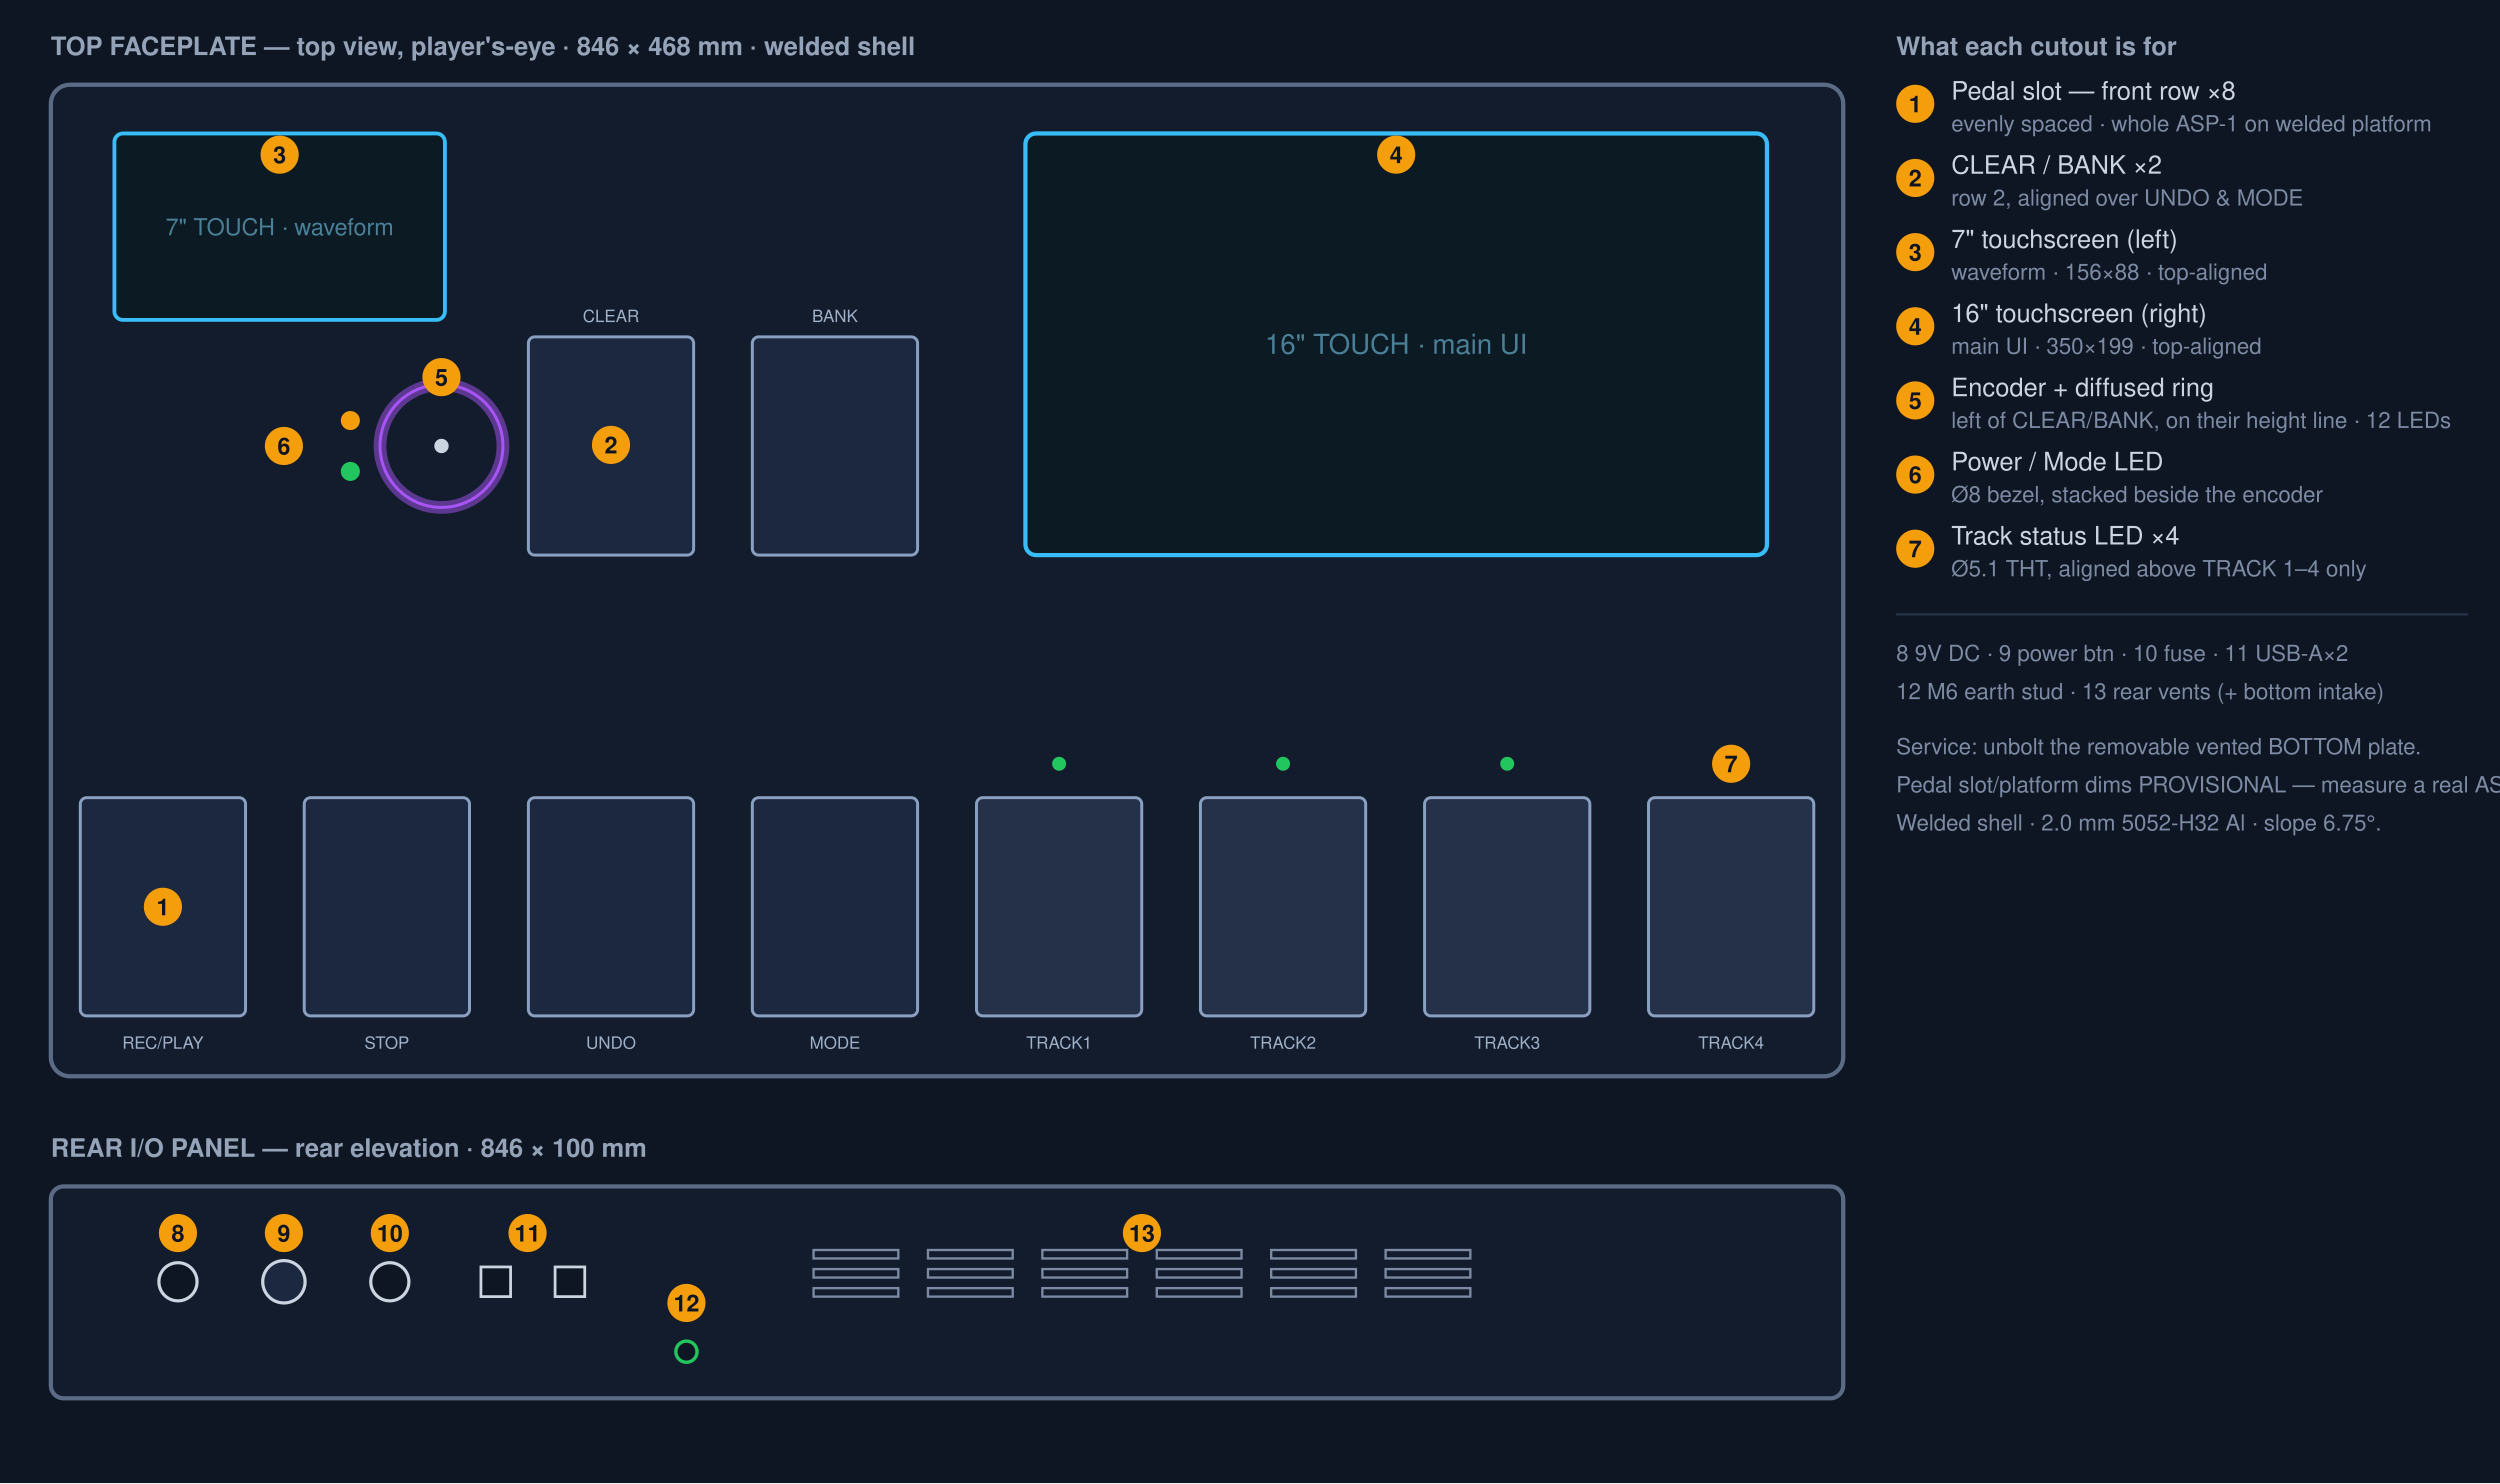
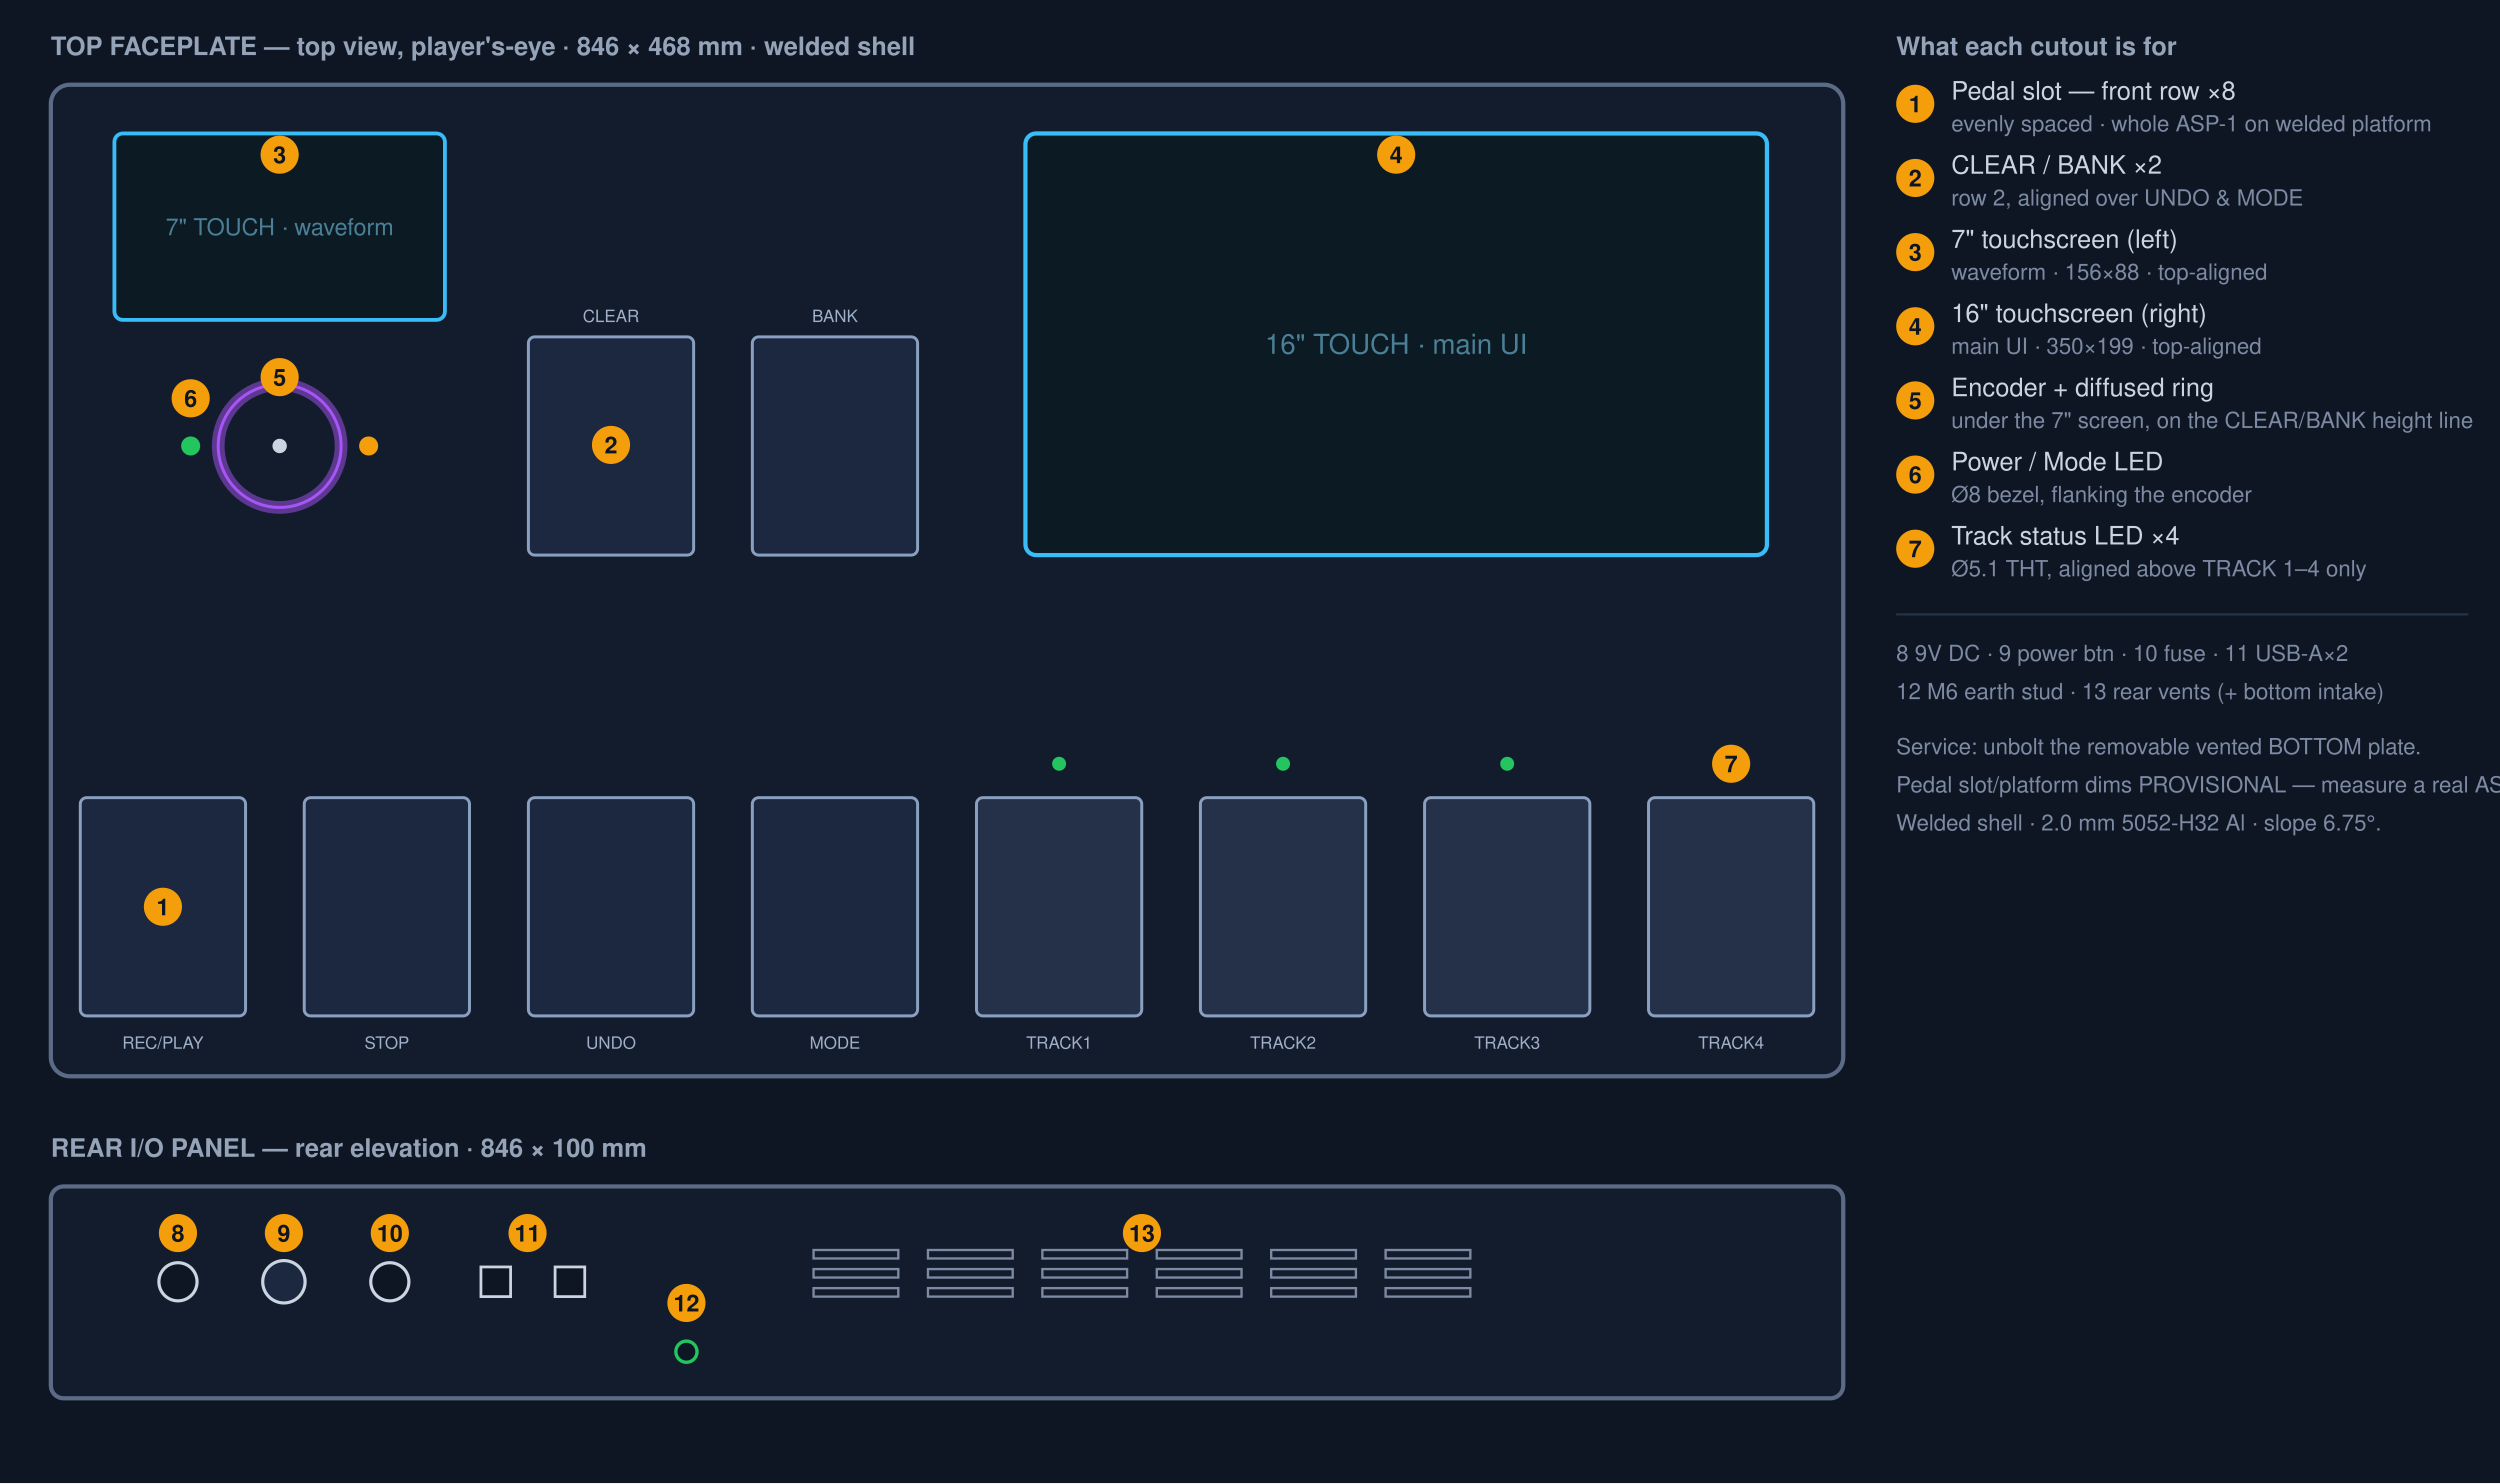
<svg xmlns="http://www.w3.org/2000/svg" viewBox="0 0 1180 700" font-family="Helvetica, Arial, sans-serif" role="img">
  <defs>
    <g id="badge">
      <circle r="9" fill="#f59e0b" />
    </g>
  </defs>
  <rect x="0" y="0" width="1180" height="700" fill="#0f1623" />
  <style>
    .b{fill:#0f1623;font-size:11px;font-weight:700;text-anchor:middle}
    .lt{fill:#cbd5e1;font-size:12px}.lp{fill:#7c8aa3;font-size:10.5px}
    .cap{fill:#94a3b8;font-size:12px;font-weight:600}
    .slot{fill:#1c2740;stroke:#8aa0c0;stroke-width:1.4}.trk{fill:#243149;stroke:#8aa0c0;stroke-width:1.4}.led{fill:#22c55e}
  </style>
  <g transform="translate(24,40)">
    <text x="0" y="-14" class="cap">TOP FACEPLATE — top view, player's-eye · 846 × 468 mm · welded shell</text>
    <rect x="0" y="0" width="846" height="468" rx="9" fill="#131c2c" stroke="#5b6b86" stroke-width="2" />
    <rect x="460" y="23" width="350" height="199" rx="5" fill="#0c1a24" stroke="#38bdf8" stroke-width="2" />
    <text x="635" y="127" fill="#4a7f96" font-size="13" text-anchor="middle">16" TOUCH · main UI</text>
    <rect x="30" y="23" width="156" height="88" rx="4" fill="#0c1a24" stroke="#38bdf8" stroke-width="1.8" />
    <text x="108" y="71" fill="#4a7f96" font-size="11" text-anchor="middle">7" TOUCH · waveform</text>
    <rect class="slot" x="225.4" y="119" width="78" height="103" rx="3" />
    <rect class="slot" x="331.1" y="119" width="78" height="103" rx="3" />
    <g fill="#9fb0c8" font-size="8" text-anchor="middle">
      <text x="264.4" y="112">CLEAR</text>
      <text x="370.1" y="112">BANK</text>
    </g>
-     <circle cx="184.375" cy="170.5" r="29" fill="none" stroke="#a855f7" stroke-width="6" stroke-opacity="0.5" />
-     <circle cx="184.375" cy="170.5" r="29" fill="none" stroke="#a855f7" stroke-width="1.4" />
-     <circle cx="184.375" cy="170.5" r="3.4" fill="#cbd5e1" />
-     <circle cx="141.375" cy="182.5" r="4.5" fill="#22c55e" />
-     <circle cx="141.375" cy="158.5" r="4.5" fill="#f59e0b" />
+     <circle cx="108" cy="170.5" r="29" fill="none" stroke="#a855f7" stroke-width="6" stroke-opacity="0.5" />
+     <circle cx="108" cy="170.5" r="29" fill="none" stroke="#a855f7" stroke-width="1.4" />
+     <circle cx="108" cy="170.5" r="3.4" fill="#cbd5e1" />
+     <circle cx="66" cy="170.5" r="4.5" fill="#22c55e" />
+     <circle cx="150" cy="170.5" r="4.5" fill="#f59e0b" />
    <g>
      <rect class="slot" x="13.9" y="336.5" width="78" height="103" rx="3" />
      <rect class="slot" x="119.6" y="336.5" width="78" height="103" rx="3" />
      <rect class="slot" x="225.4" y="336.5" width="78" height="103" rx="3" />
      <rect class="slot" x="331.1" y="336.5" width="78" height="103" rx="3" />
      <rect class="trk" x="436.9" y="336.5" width="78" height="103" rx="3" />
      <rect class="trk" x="542.6" y="336.5" width="78" height="103" rx="3" />
      <rect class="trk" x="648.4" y="336.5" width="78" height="103" rx="3" />
      <rect class="trk" x="754.1" y="336.5" width="78" height="103" rx="3" />
      <g class="led">
        <circle cx="475.9" cy="320.5" r="3.3" />
        <circle cx="581.6" cy="320.5" r="3.3" />
        <circle cx="687.4" cy="320.5" r="3.3" />
        <circle cx="793.1" cy="320.5" r="3.3" />
      </g>
      <g fill="#9fb0c8" font-size="8" text-anchor="middle">
        <text x="52.9" y="455">REC/PLAY</text>
        <text x="158.6" y="455">STOP</text>
        <text x="264.4" y="455">UNDO</text>
        <text x="370.1" y="455">MODE</text>
        <text x="475.9" y="455">TRACK1</text>
        <text x="581.6" y="455">TRACK2</text>
        <text x="687.4" y="455">TRACK3</text>
        <text x="793.1" y="455">TRACK4</text>
      </g>
    </g>
    <g>
      <use href="#badge" x="52.9" y="388" />
      <text x="52.9" y="392" class="b">1</text>
      <use href="#badge" x="264.4" y="170" />
      <text x="264.4" y="174" class="b">2</text>
      <use href="#badge" x="793.1" y="320.5" />
      <text x="793.1" y="324.5" class="b">7</text>
      <use href="#badge" x="108" y="33" />
      <text x="108" y="37" class="b">3</text>
      <use href="#badge" x="635" y="33" />
      <text x="635" y="37" class="b">4</text>
-       <use href="#badge" x="184.375" y="138" />
-       <text x="184.375" y="142" class="b">5</text>
-       <use href="#badge" x="110" y="170.5" />
-       <text x="110" y="174.5" class="b">6</text>
+       <use href="#badge" x="108" y="138" />
+       <text x="108" y="142" class="b">5</text>
+       <use href="#badge" x="66" y="148" />
+       <text x="66" y="152" class="b">6</text>
    </g>
  </g>
  <g transform="translate(24,560)">
    <text x="0" y="-14" class="cap">REAR I/O PANEL — rear elevation · 846 × 100 mm</text>
    <rect x="0" y="0" width="846" height="100" rx="6" fill="#131c2c" stroke="#5b6b86" stroke-width="2" />
    <circle cx="60" cy="45" r="9" fill="#0f1623" stroke="#cbd5e1" stroke-width="1.5" />
    <circle cx="110" cy="45" r="10" fill="#1c2740" stroke="#cbd5e1" stroke-width="1.5" />
    <circle cx="160" cy="45" r="9" fill="#0f1623" stroke="#cbd5e1" stroke-width="1.5" />
    <rect x="203" y="38" width="14" height="14" fill="#0f1623" stroke="#cbd5e1" stroke-width="1.3" />
    <rect x="238" y="38" width="14" height="14" fill="#0f1623" stroke="#cbd5e1" stroke-width="1.3" />
    <circle cx="300" cy="78" r="5" fill="#0f1623" stroke="#22c55e" stroke-width="1.6" />
    <g fill="none" stroke="#7c8aa3" stroke-width="1.1">
      <g transform="translate(360,30)">
        <rect x="0" y="0" width="40" height="4" />
        <rect x="54" y="0" width="40" height="4" />
        <rect x="108" y="0" width="40" height="4" />
        <rect x="162" y="0" width="40" height="4" />
        <rect x="216" y="0" width="40" height="4" />
        <rect x="270" y="0" width="40" height="4" />
        <rect x="0" y="9" width="40" height="4" />
        <rect x="54" y="9" width="40" height="4" />
        <rect x="108" y="9" width="40" height="4" />
        <rect x="162" y="9" width="40" height="4" />
        <rect x="216" y="9" width="40" height="4" />
        <rect x="270" y="9" width="40" height="4" />
        <rect x="0" y="18" width="40" height="4" />
        <rect x="54" y="18" width="40" height="4" />
        <rect x="108" y="18" width="40" height="4" />
        <rect x="162" y="18" width="40" height="4" />
        <rect x="216" y="18" width="40" height="4" />
        <rect x="270" y="18" width="40" height="4" />
      </g>
    </g>
    <g>
      <use href="#badge" x="60" y="22" />
      <text x="60" y="26" class="b">8</text>
      <use href="#badge" x="110" y="22" />
      <text x="110" y="26" class="b">9</text>
      <use href="#badge" x="160" y="22" />
      <text x="160" y="26" class="b">10</text>
      <use href="#badge" x="225" y="22" />
      <text x="225" y="26" class="b">11</text>
      <use href="#badge" x="300" y="55" />
      <text x="300" y="59" class="b">12</text>
      <use href="#badge" x="515" y="22" />
      <text x="515" y="26" class="b">13</text>
    </g>
  </g>
  <g transform="translate(895,40)">
    <text x="0" y="-14" class="cap">What each cutout is for</text>
    <use href="#badge" x="9" y="9" />
    <text x="9" y="13" class="b">1</text>
    <text x="26" y="7" class="lt">Pedal slot — front row ×8</text>
    <text x="26" y="22" class="lp">evenly spaced · whole ASP-1 on welded platform</text>
    <use href="#badge" x="9" y="44" />
    <text x="9" y="48" class="b">2</text>
    <text x="26" y="42" class="lt">CLEAR / BANK ×2</text>
    <text x="26" y="57" class="lp">row 2, aligned over UNDO &amp; MODE</text>
    <use href="#badge" x="9" y="79" />
    <text x="9" y="83" class="b">3</text>
    <text x="26" y="77" class="lt">7" touchscreen (left)</text>
    <text x="26" y="92" class="lp">waveform · 156×88 · top-aligned</text>
    <use href="#badge" x="9" y="114" />
    <text x="9" y="118" class="b">4</text>
    <text x="26" y="112" class="lt">16" touchscreen (right)</text>
    <text x="26" y="127" class="lp">main UI · 350×199 · top-aligned</text>
    <use href="#badge" x="9" y="149" />
    <text x="9" y="153" class="b">5</text>
    <text x="26" y="147" class="lt">Encoder + diffused ring</text>
-     <text x="26" y="162" class="lp">left of CLEAR/BANK, on their height line · 12 LEDs</text>
+     <text x="26" y="162" class="lp">under the 7" screen, on the CLEAR/BANK height line</text>
    <use href="#badge" x="9" y="184" />
    <text x="9" y="188" class="b">6</text>
    <text x="26" y="182" class="lt">Power / Mode LED</text>
-     <text x="26" y="197" class="lp">Ø8 bezel, stacked beside the encoder</text>
+     <text x="26" y="197" class="lp">Ø8 bezel, flanking the encoder</text>
    <use href="#badge" x="9" y="219" />
    <text x="9" y="223" class="b">7</text>
    <text x="26" y="217" class="lt">Track status LED ×4</text>
    <text x="26" y="232" class="lp">Ø5.1 THT, aligned above TRACK 1–4 only</text>
    <line x1="0" y1="250" x2="270" y2="250" stroke="#26344a" />
    <text x="0" y="272" class="lp">8 9V DC · 9 power btn · 10 fuse · 11 USB-A×2</text>
    <text x="0" y="290" class="lp">12 M6 earth stud · 13 rear vents (+ bottom intake)</text>
    <text x="0" y="316" class="lp">Service: unbolt the removable vented BOTTOM plate.</text>
    <text x="0" y="334" class="lp">Pedal slot/platform dims PROVISIONAL — measure a real ASP-1.</text>
    <text x="0" y="352" class="lp">Welded shell · 2.0 mm 5052-H32 Al · slope 6.75°.</text>
  </g>
</svg>
